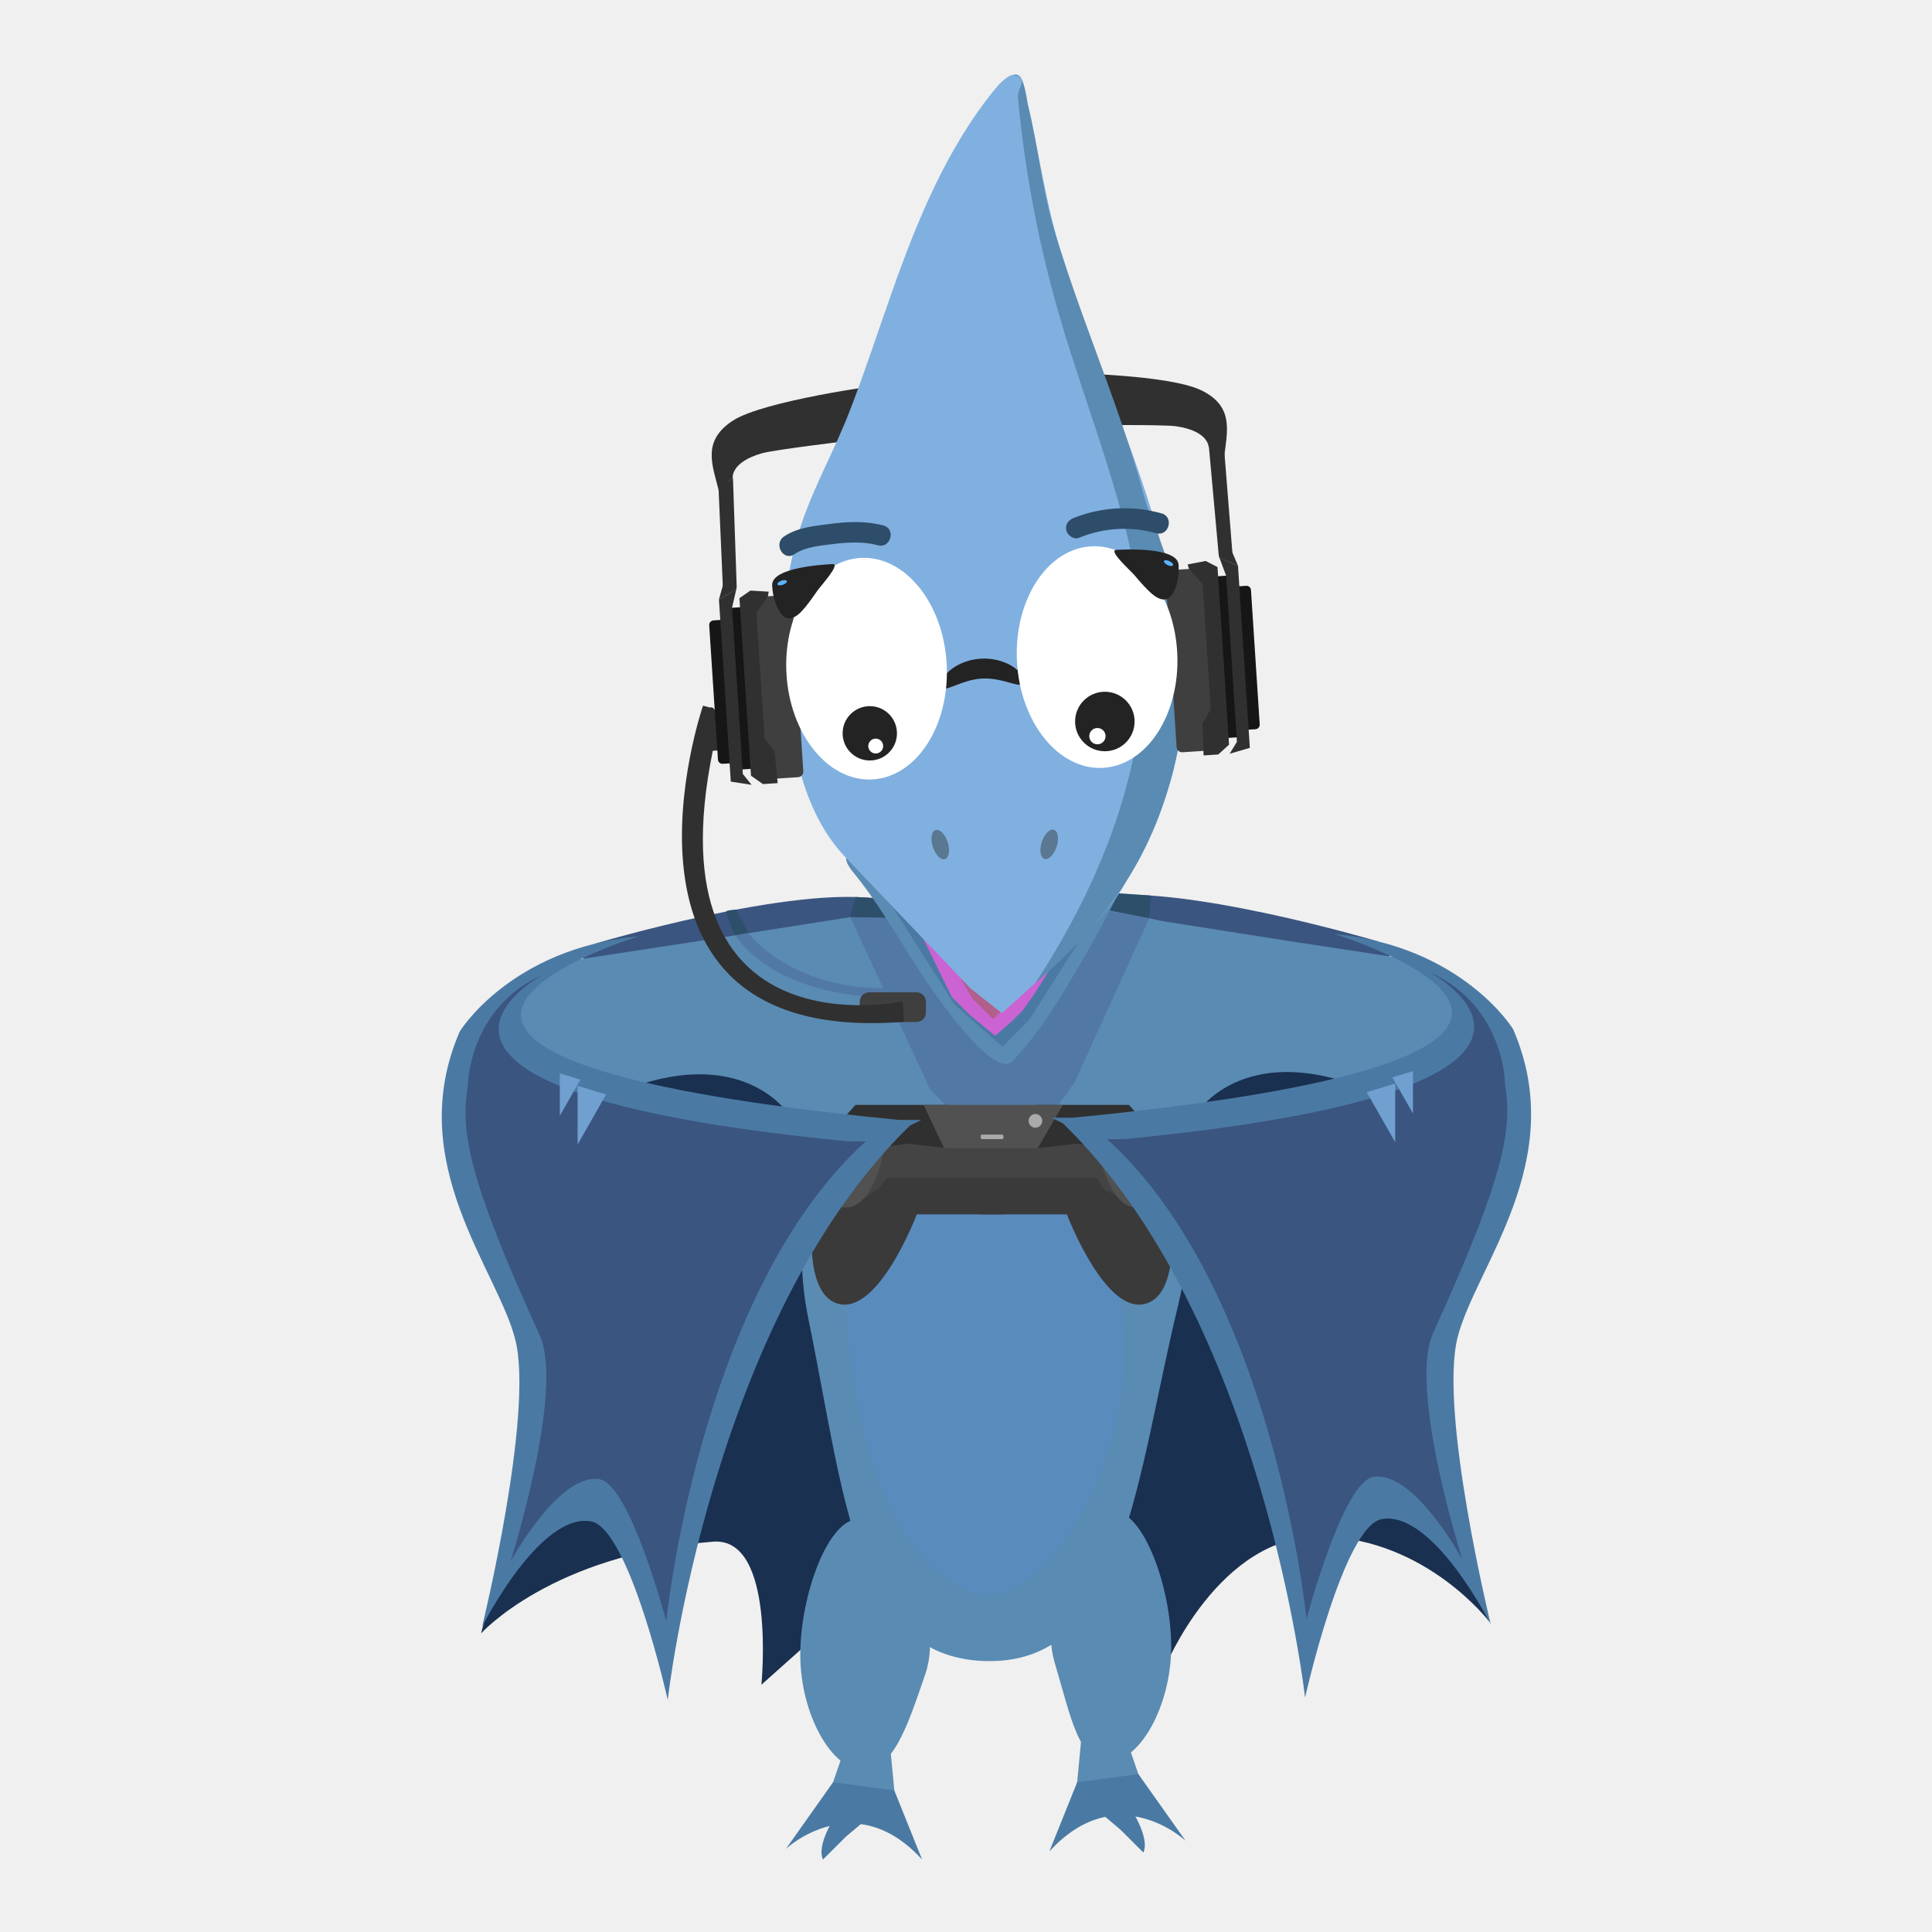
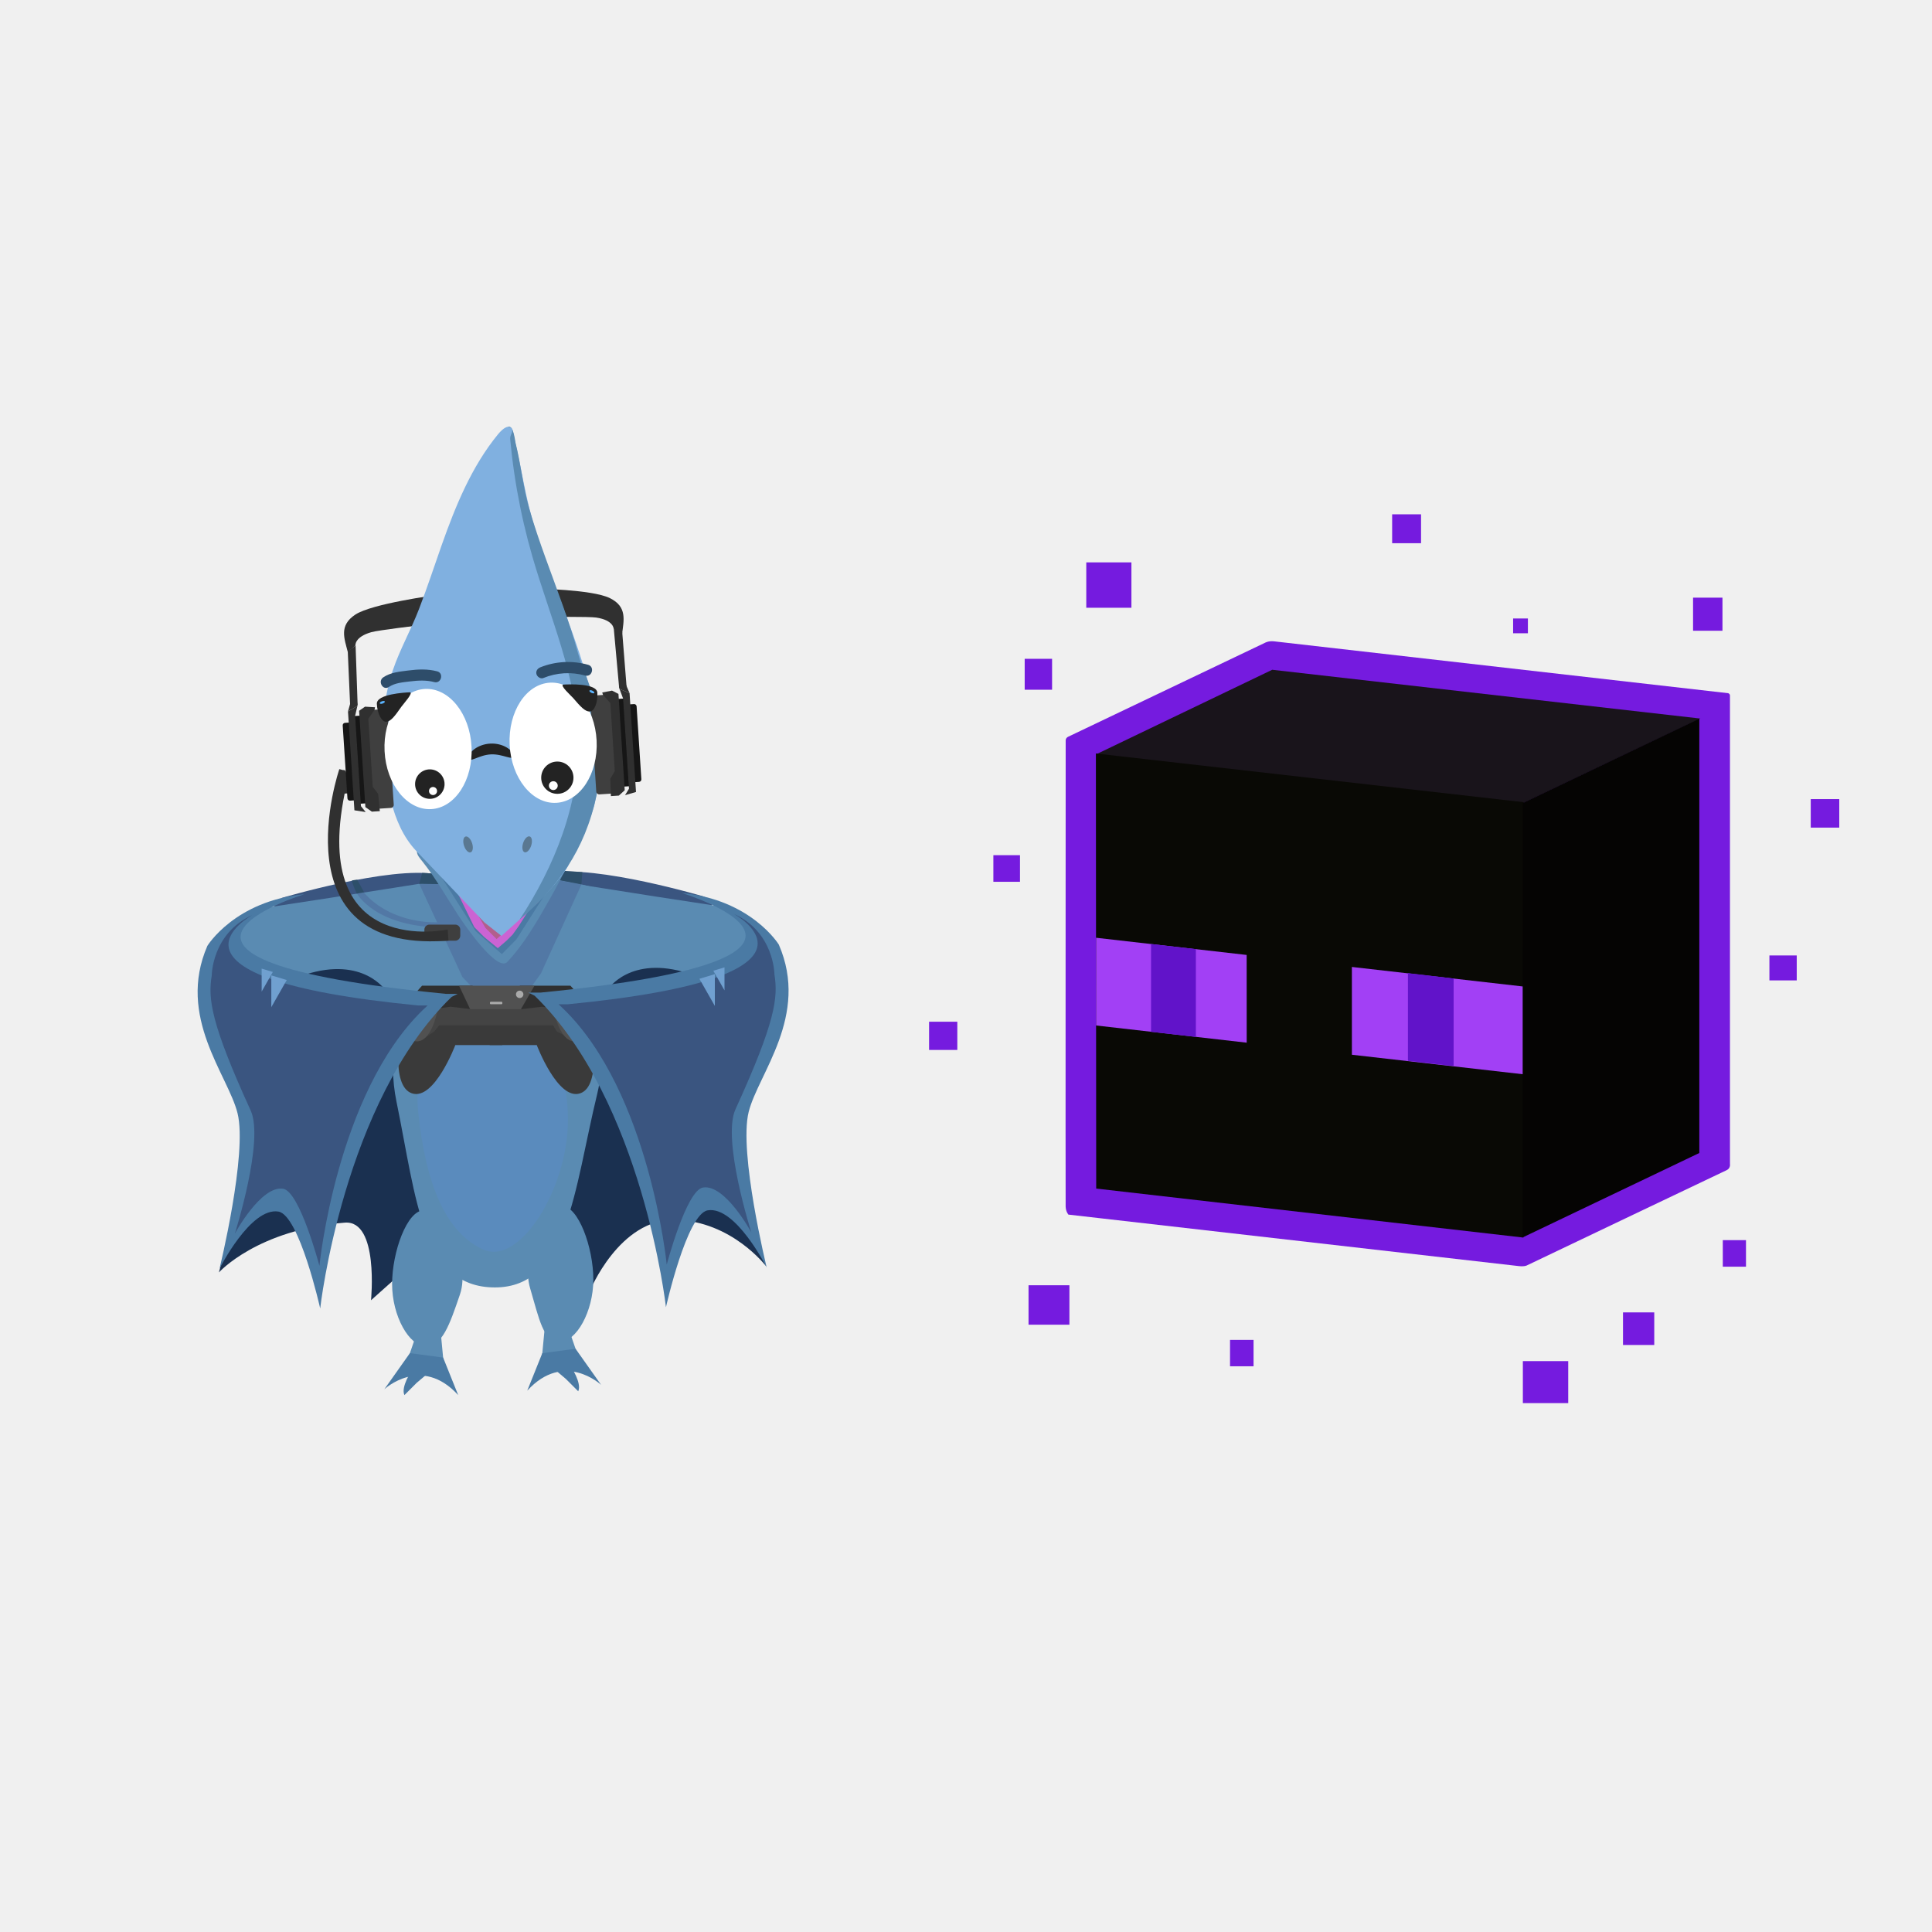
- <svg xmlns="http://www.w3.org/2000/svg" viewBox="0 0 1280 1280">
-   <defs>
-     <style>.cls-1{fill:#3A5580;}.cls-2{fill:#5a8bb2;}.cls-3{fill:#1A3050;}.cls-4{fill:#5a8bbd;}.cls-5{fill:#5278a5;}.cls-6{fill:#3a3a3a;}.cls-7{fill:#444;}.cls-8{fill:#515151;}.cls-9{fill:#303030;}.cls-10{fill:#aaa;}.cls-11{fill:#4a7aa4;}.cls-12{fill:#2D4F6A;}.cls-13{fill:#3f3f3f;}.cls-14{fill:#cb63d3;}.cls-15{fill:#b25f8c;}.cls-16{fill:#fff;}.cls-17{fill:#5a7891;}.cls-18{fill:#232323;}.cls-19{fill:#161616;}.cls-20{fill:#2E4D6A;}.cls-21{fill:none;}.cls-22{fill:#5ab4ff;}.cls-23{fill:#70A0D0;}.cls-24{fill:#80B0E0;}</style>
-   </defs>
-   <g id="Layer_1" data-name="Layer 1">
-     <path class="cls-1" d="M921.82,627.73s-2,9.07-2,10.58-52.4-4.53-52.4-4.53l2-16.63Z" />
-     <path class="cls-1" d="M912.81,623.68s-133.07-39.78-190.5-29.2-20.22,41.57-20.22,41.57Z" />
-     <path class="cls-1" d="M385.21,629.24s2,9.07,2,10.58,52.39-4.53,52.39-4.53l-2-16.63Z" />
-     <path class="cls-1" d="M394.22,625.2S527.29,585.41,584.72,596s20.22,41.57,20.22,41.57Z" />
-     <ellipse class="cls-2" cx="661.81" cy="721.44" rx="243.34" ry="123.94" />
-     <path class="cls-2" d="M589.26,603.55,454.74,624.71,368,638l-23.38,24v42.51l4.43,52.9,73.33,26.45,57.09,3.78C462.74,617.52,589.26,603.55,589.26,603.55Z" />
-     <path class="cls-3" d="M522.41,738.07s-27.2-42.32-98.24-19.65,39.3,42.32,39.3,42.32Z" />
-     <path class="cls-3" d="M318.71,1082.18s47-52.34,153.74-60.78c41.82-3.3,32,94.78,32,94.78l71.24-63.61L715,1063.91l56.45,41.57s36.09-89.36,104.91-87.51,110.37,56.44,110.37,56.44l-87.43-276H393.23Z" />
-     <path class="cls-2" d="M780.61,864.53c-28.25,116.39-35.37,236-124.87,236-89.31,0-95.6-107.1-120.18-226.8-22.46-109.4,48.38-182.41,120.18-182.41a131.4,131.4,0,0,1,65.58,18.13C766.57,735.84,798.71,790,780.61,864.53Z" />
-     <path class="cls-4" d="M744.93,895.92c0,84.15-58.69,177.73-102.78,158.55-46.3-20.16-70.81-80-80-167.2-8.77-83.21,44.22-144.88,90.28-144.88S744.93,811.76,744.93,895.92Z" />
-     <path class="cls-2" d="M717.77,602,852.29,623.2,939,636.44l23.38,24v42.51L958,755.82l-73.33,26.45-57.09,3.78C844.29,616,717.77,602,717.77,602Z" />
-     <polygon class="cls-5" points="563.56 608.08 616.06 721.44 669 777 712 717 761.56 608.08 689.56 595.99 619.46 601.18 563.56 608.08" />
-     <path class="cls-6" d="M773.17,783.34s13.81,71.11-13.4,80.18-52.9-58.95-52.9-58.95H649.44l-1.52-36.27,93.71-18.14Z" />
-     <path class="cls-6" d="M541.09,783.34s-13.8,71.11,13.4,80.18,52.9-58.95,52.9-58.95h57.44l1.51-36.27-93.71-18.14Z" />
-     <polygon class="cls-7" points="568.1 797.01 581.7 787.95 587.75 780.39 726.8 780.39 731.33 787.95 743.42 793.99 734.35 751.67 642.16 745.63 580.19 751.67 568.1 797.01" />
-     <path class="cls-8" d="M772.48,760.11s7.55,32.49-15.12,39.26-30.26-40.1-30.26-40.1l16.66-4.58Z" />
-     <path class="cls-8" d="M540.89,760.11S533.33,792.6,556,799.37s30.26-40.1,30.26-40.1l-16.66-4.58Z" />
-     <polygon class="cls-9" points="686.19 732.02 747.96 732.02 773.65 760.74 746.45 762.25 713.19 757.72 687.5 760.74 686.19 732.02" />
-     <polygon class="cls-9" points="628.55 732.02 566.78 732.02 541.09 760.74 568.3 762.25 601.55 757.72 627.24 760.74 628.55 732.02" />
-     <polygon class="cls-8" points="687.5 760.74 625.53 760.74 611.93 732.02 704.13 732.02 687.5 760.74" />
-     <circle class="cls-10" cx="685.99" cy="742.6" r="4.53" />
-     <rect class="cls-10" x="649.71" y="751.67" width="15.11" height="3.02" rx="1" />
-     <path class="cls-6" d="M559.56,793.1a79.75,79.75,0,0,0,9-27.76c.12-1-1.39-1-1.51,0a77.43,77.43,0,0,1-8.75,27c-.46.85.84,1.62,1.31.76Z" />
-     <path class="cls-6" d="M754.31,792.34a77.41,77.41,0,0,1-8.74-27c-.13-1-1.64-1-1.51,0a79.33,79.33,0,0,0,9,27.76c.46.86,1.76.1,1.3-.76Z" />
-     <path class="cls-11" d="M602.82,745.76c-132.25,128.47-160.43,380.45-160.43,380.45s-25.51-114.06-51-118.31c-34-5.67-71.95,69.74-71.95,69.74s34.32-140.44,22-189.87c-11.57-46.59-74.6-117.53-36.82-204.43,0,0,33.58-55,118.44-63,0,0-261.1,79.46,172.81,121.66h14.48Z" />
-     <path class="cls-1" d="M567.57,761.87c-105.22,102.21-126.14,312.31-126.14,312.31s-23.94-90.75-44.23-94.13c-27.05-4.51-59.07,54.76-59.07,54.76s36.2-113.48,19.36-150.34C308.38,777,305.36,747.88,309.93,719.6c0,0,.08-51.55,49.69-73.86,0,0-142.7,76.88,202.53,110.46h11.39Z" />
-     <path class="cls-3" d="M793.68,736.56s27.21-42.32,98.25-19.65-39.3,42.32-39.3,42.32Z" />
-     <path class="cls-11" d="M704.21,744.24C836.46,872.72,864.64,1124.7,864.64,1124.7s25.51-114.07,51-118.32c34-5.66,72,69.75,72,69.75s-34.32-140.44-22-189.87c11.57-46.59,74.6-117.53,36.82-204.44,0,0-33.58-55-118.44-63,0,0,261.1,79.46-172.81,121.66H696.65Z" />
-     <path class="cls-1" d="M739.46,760.36C844.68,862.57,865.6,1072.67,865.6,1072.67s23.93-90.75,44.22-94.14c27.06-4.51,59.08,54.77,59.08,54.77S932.69,919.82,949.53,883c49.12-107.52,52.14-136.59,47.57-164.87,0,0-.08-51.55-49.69-73.86,0,0,142.7,76.88-202.54,110.45H733.49Z" />
-     <path class="cls-5" d="M487,619s21.91,42,107,42c4,0-8.89-6.4-8.89-6.4s-54.91,3.14-89.39-36.34C492,614,487,619,487,619Z" />
-     <polygon class="cls-23" points="382.68 719.43 382.68 758.27 401.54 725.13 382.68 719.43" />
-     <polygon class="cls-23" points="370.89 711.17 370.89 739.25 384.53 715.28 370.89 711.17" />
-     <polygon class="cls-23" points="924.35 717.92 924.35 756.76 905.49 723.62 924.35 717.92" />
-     <polygon class="cls-23" points="936.13 709.65 936.13 737.74 922.5 713.77 936.13 709.65" />
-     <polygon class="cls-12" points="566.97 594.28 563.23 607.64 595.3 608.08 596.81 595.99 566.97 594.28" />
-     <polygon class="cls-12" points="762.51 593.34 761.41 608.33 734.01 603.03 735.87 591.46 762.51 593.34" />
-     <path class="cls-2" d="M613.09,1109c-12.68,37.21-21.62,63.4-41.79,63.4s-41.1-36.76-41.1-76.07,18.34-89.89,38.52-89.89S627.26,1067.41,613.09,1109Z" />
-     <polygon class="cls-2" points="592.69 1188.11 550.72 1184.29 561.64 1152.63 589.21 1151.51 592.69 1188.11" />
-     <path class="cls-11" d="M551.92,1180.8l40.58,5.38L610.91,1232c-45.11-49.36-90.21-7.08-90.21-7.08Z" />
-     <path class="cls-11" d="M554.24,1201.83s-13.69,20.19-9,30.17l15.11-15.08,17.82-15.09Z" />
-     <path class="cls-2" d="M698.85,1101.89c11.18,37.68,15.83,65.09,36,65.09s41.1-36.76,41.1-76.07S757.6,1001,737.43,1001,686.57,1060.49,698.85,1101.89Z" />
-     <polygon class="cls-2" points="713.46 1182.72 755.42 1178.9 744.5 1147.24 716.94 1146.12 713.46 1182.72" />
-     <path class="cls-11" d="M754.22,1175.41l-40.58,5.38-18.4,45.82c45.1-49.36,90.21-7.09,90.21-7.09Z" />
-     <path class="cls-11" d="M748.5,1197.17s13.7,20.19,9,30.17l-15.12-15.09-17.82-15.08Z" />
-     <rect class="cls-13" x="569.61" y="657.45" width="43.83" height="19.65" rx="6.17" />
-     <path class="cls-9" d="M800.74,296.09s0-10.5-21.38-13.65c-8.72-1.29-59.12-.7-59.12-.7l-15.68-34.6s69.52.8,91.42,11.49S813,286,811,303.1" />
-     <path class="cls-9" d="M485.42,316.6s-1.39-10.41,19.43-16.31c8.48-2.4,58.53-8.35,58.53-8.35L583.82,255s-78.21,10.41-98.54,23.84-13.3,29.32-9.12,46" />
-     <path class="cls-2" d="M560.77,567.57c-1.3,4,4.4,10.16,6.51,12.81,16.61,20.85,29.62,44.28,44.26,66.55,6.38,9.71,46.93,69.27,59.36,56.05,21.16-22.5,36.75-50.25,52-77,16-28.08,30.2-57.4,39.11-88.55a8.31,8.31,0,0,0,.46-3.23c-1-8.41-37.28-9.1-44.15-10.15l-20.82-3.2c-1.88-.29-6.68-2-8.53-1.31l-97.35,36.15-19.31,7.17c-2.64,1-9.83,1.41-11.26,4.11A3.76,3.76,0,0,0,560.77,567.57Z" />
-     <polygon class="cls-11" points="574.86 574.98 632.37 665.52 646.49 677.97 664.23 693.47 681.83 675.67 732.15 596.66 758.37 534.08 685.27 523.98 574.86 574.98" />
-     <polyline class="cls-14" points="721.26 601.57 598.84 595.53 630.58 660.52 642.67 672.61 659.29 686.21 669.87 677.14 677.43 669.59 684.99 659.01" />
-     <polygon class="cls-15" points="633.6 643.38 644.18 661.52 657.78 675.12 708.99 629.78 650.23 623.73 633.6 643.38" />
-     <path class="cls-24" d="M671.69,49.44c-4.64.63-9.72,6.23-12,9-32.3,39.35-51.93,87.41-68.9,135.4C581.58,219.94,573,246.3,563,272.17c-9.7,25.24-23.21,49-31.84,74.42-9.77,28.78-13.29,59.55-11.61,89.86,2.42,43.68,8.59,97.89,40.23,131.13,48.62,51.07,83.3,87.35,83.3,87.35l20.67,16.32,21.13-19S741.3,602.16,747.43,580s6.44-20.54,11.63-32.24,13.62-12.48,20-45.08c15.41-78.47-12.25-158.34-39.58-231.26-15.46-41.27-31.89-82.35-42.36-125.16-4.51-18.47-7.89-37.18-11.68-55.81-1.9-9.3-3.88-18.59-6.15-27.81-.8-3.23-1.12-11.16-4.6-12.78A5.4,5.4,0,0,0,671.69,49.44Z" />
-     <path class="cls-2" d="M675.74,50.6c3.58,4.67-1.86,8.25-1.34,13.89q.95,10.23,2.16,20.44,2.52,21.06,6.18,41.95a772.75,772.75,0,0,0,18.84,81.32c21.39,73.88,54.09,146.09,56,223,2,78.41-28.81,154.7-71.79,220.32,46-39.47,79.71-83.64,94.25-152.73,8.09-38.38,4.23-79.54-4.21-117.82-4.13-18.72-13.35-35.66-18.29-53.9-5.41-20-11.93-39.73-18.83-59.28-13.81-39.14-29.25-77.74-40.84-117.63-7.7-26.5-10.21-54.2-16.93-81-.45-1.76-2.47-22.71-9.26-19.26" />
-     <path class="cls-16" d="M594.1,472.41c.74,11.43-7.13,21.25-17.59,21.93s-19.53-8-20.28-19.47,7.66-13.14,18.12-13.82S593.35,461,594.1,472.41Z" />
-     <path class="cls-16" d="M760,462.52c.78,11.94-7.88,22.21-19.33,23s-21.37-8.33-22.14-20.26,8.4-14.1,19.86-14.84S759.21,450.59,760,462.52Z" />
-     <ellipse class="cls-17" cx="622.99" cy="559.47" rx="5.17" ry="10.14" transform="translate(-142.84 220.9) rotate(-18.07)" />
-     <ellipse class="cls-17" cx="695.17" cy="559.47" rx="10.14" ry="5.17" transform="translate(-52.38 1046.75) rotate(-71.93)" />
-     <circle class="cls-18" cx="580.95" cy="482.63" r="7.67" />
-     <circle class="cls-18" cx="735.18" cy="472.41" r="7.75" />
-     <rect class="cls-13" x="775.83" y="376.94" width="27.21" height="120.91" rx="3.69" transform="translate(-26.73 52.17) rotate(-3.72)" />
-     <rect class="cls-19" x="807.48" y="381.52" width="9.07" height="107.31" transform="translate(-26.53 53.63) rotate(-3.72)" />
-     <rect class="cls-19" x="816.62" y="388.28" width="15.11" height="95.22" rx="3" transform="translate(-26.56 54.42) rotate(-3.72)" />
-     <polygon class="cls-9" points="797.4 500.49 796.71 479.33 802.15 469.89 796.76 386.94 787.76 376.92 786.82 373.95 798.79 371.66 806.63 375.69 814.28 493.34 807.13 499.86 797.4 500.49" />
-     <polygon class="cls-9" points="807.93 369.55 812.31 381.38 819.48 491.48 814.67 499.37 828.05 495.47 820.2 374.81 807.93 369.55" />
-     <polygon class="cls-9" points="800.93 295.99 811.24 300.33 816.56 367.06 807.5 368.5 800.93 295.99" />
-     <polygon class="cls-9" points="807.74 369.56 807.68 345.33 820.2 374.81 807.74 369.56" />
-     <rect class="cls-9" x="466.97" y="474.71" width="10.58" height="22.67" rx="2.77" transform="translate(-30.55 31.68) rotate(-3.72)" />
-     <path class="cls-9" d="M465.75,467.54S389.3,690.62,594.51,677.27L599,677l-.88-13.58S430.89,700,472.24,497.41c6.63-32.48-1.87-28.66-1.87-28.66Z" />
-     <rect class="cls-13" x="501.33" y="394.8" width="27.21" height="120.91" rx="3.69" transform="translate(1058.33 876.12) rotate(176.28)" />
-     <rect class="cls-19" x="487.73" y="402.31" width="9.07" height="107.31" transform="translate(1013.08 879.03) rotate(176.28)" />
-     <rect class="cls-19" x="472.74" y="410.65" width="15.11" height="95.22" rx="3" transform="translate(989.32 884.38) rotate(176.28)" />
-     <polygon class="cls-9" points="515.21 518.85 513.16 497.78 506.54 489.12 501.14 406.17 508.76 395.07 509.31 392 497.14 391.28 489.89 396.3 497.55 513.94 505.48 519.48 515.21 518.85" />
-     <polygon class="cls-9" points="487.81 390.37 484.99 402.67 492.15 512.78 497.94 519.97 484.17 517.84 476.32 397.18 487.81 390.37" />
-     <polygon class="cls-9" points="485.6 316.5 476.08 324.14 478.92 389.02 488.1 389.27 485.6 316.5" />
-     <polygon class="cls-9" points="487.99 390.36 484.92 366.33 476.32 397.18 487.99 390.36" />
-     <path class="cls-20" d="M526.29,367.2c7.4-5,17-5.67,25.6-6.74,10-1.22,20-1.81,29.79.8,8.46,2.26,12.08-10.86,3.61-13.12-11.6-3.09-23.42-2.58-35.22-1.05-10.48,1.36-21.66,2.26-30.65,8.36-7.2,4.89-.4,16.68,6.87,11.75Z" />
-     <path class="cls-20" d="M714.85,356.31A78.59,78.59,0,0,1,766,353.26c8.44,2.36,12-10.76,3.61-13.12a90.81,90.81,0,0,0-58.36,3.06c-3.43,1.38-5.76,4.52-4.75,8.36.86,3.24,5,6.13,8.37,4.75Z" />
-     <g id="Glasses">
-       <path class="cls-18" d="M678.15,451.06c-.36-7-13-15.45-28-14.69s-26.76,10.41-26.41,17.43,12-3.51,27.08-4.26S678.5,458.09,678.15,451.06Z" />
-       <ellipse class="cls-16" cx="574.11" cy="443.03" rx="53.17" ry="73.48" transform="translate(-21.53 29.39) rotate(-2.88)" />
-       <ellipse class="cls-16" cx="726.85" cy="435.35" rx="53.17" ry="73.48" transform="translate(-20.95 37.06) rotate(-2.88)" />
-       <path class="cls-21" d="M623.18,443.41l54.44-2.74" />
-       <path class="cls-18" d="M541.67,391.16C533.46,403,528.51,409.42,523,409.7s-10.83-9.8-11.43-21.85,34.53-13.84,40.09-14.12S543.56,388.42,541.67,391.16Z" />
-       <path class="cls-18" d="M751.2,380.62c9.35,11,14.92,16.85,20.48,16.57s9.79-10.83,9.19-22.88-35.75-10.31-41.31-10S749,378.09,751.2,380.62Z" />
+ <svg xmlns="http://www.w3.org/2000/svg" width="1080" height="1080" viewBox="0 0 1080 1080" version="1.1" id="svg1">
+   <defs id="defs1" />
+   <g id="layer1">
+     <path style="display:inline;fill:#751bdf;fill-opacity:1;stroke-width:0.751" d="m 712.168,358.508 253.864,28.989 c 0,0 1.029,0.266 1.029,1.328 v 261.875 c 0,0 0.455,2.395 -1.94,3.475 -2.395,1.08 -111.577,53.195 -111.577,53.195 0,0 -1.174,0.751 -4.602,0.376 -3.428,-0.376 -251.691,-28.775 -251.691,-28.775 0,0 -1.454,-1.535 -1.548,-4.541 -0.094,-3.006 0.022,-260.484 0.022,-260.484 0,0 -0.117,-1.409 1.456,-2.137 1.573,-0.728 109.983,-52.503 109.983,-52.503 0,0 1.884,-1.128 5.004,-0.799 z" id="path60" />
+     <path style="display:inline;fill:#19141b;fill-opacity:1;stroke-width:0.752" d="m 612.764,421.658 98.407,-47.252 239.346,27.272 -98.999,47.224 z" id="path42" />
+     <path style="display:inline;fill:#090905;fill-opacity:1;stroke-width:0.753" d="m 612.782,664.421 238.79,27.387 0.172,-243.381 -239.134,-27.215 z" id="path41" />
+     <path style="display:inline;fill:#050403;fill-opacity:1;stroke-width:0.751" d="m 851.181,691.728 98.751,-47.2 v -242.785 l -98.709,47.151 z" id="path43" />
+     <path style="display:inline;fill:#a240f5;fill-opacity:1;stroke-width:0.752" d="m 612.713,524.211 84.179,9.611 0.022,49.043 -84.2,-9.611 z" id="path50" />
+     <path style="display:inline;fill:#a240f5;fill-opacity:1;stroke-width:0.751" d="m 755.712,540.532 v 49.076 l 95.468,10.887 v -49.064 z" id="path51" />
+     <path style="display:inline;fill:#6113c9;fill-opacity:1;stroke-width:0.751" d="m 643.444,527.724 v 49.054 l 25.05,2.857 v -49.049 z" id="path52" />
+     <path style="display:inline;fill:#6113c9;fill-opacity:1;stroke-width:0.377" d="m 806.017,595.189 c -2.066,-0.265 -7.18,-0.87 -11.365,-1.344 l -7.608,-0.862 v -24.512 -24.512 l 1.597,0.223 c 0.878,0.122 6.077,0.726 11.552,1.341 5.476,0.615 10.505,1.213 11.177,1.329 l 1.221,0.211 v 24.347 24.347 l -1.409,-0.042 c -0.775,-0.023 -3.099,-0.259 -5.166,-0.524 z" id="path57" />
+     <rect style="fill:#751bdf;fill-opacity:1;stroke-width:0.751" id="rect60" width="25.237" height="25.37" x="607.236" y="314.372" />
+     <rect style="fill:#751bdf;fill-opacity:1;stroke-width:0.751" id="rect61" width="15.309" height="17.282" x="572.808" y="368.277" />
+     <rect style="fill:#751bdf;fill-opacity:1;stroke-width:0.751" id="rect62" width="16.436" height="18.503" x="946.431" y="334.089" />
+     <rect style="fill:#751bdf;fill-opacity:1;stroke-width:0.751" id="rect63" width="15.275" height="13.947" x="989.111" y="534.104" />
+     <rect style="fill:#751bdf;fill-opacity:1;stroke-width:0.751" id="rect64" width="12.961" height="14.84" x="963.055" y="693.247" />
+     <rect style="fill:#751bdf;fill-opacity:1;stroke-width:0.751" id="rect65" width="17.47" height="18.221" x="907.265" y="733.634" />
+     <rect style="fill:#751bdf;fill-opacity:1;stroke-width:0.751" id="rect66" width="25.359" height="23.481" x="851.288" y="760.871" />
+     <rect style="fill:#751bdf;fill-opacity:1;stroke-width:0.751" id="rect67" width="13.15" height="14.744" x="687.596" y="749.017" />
+     <rect style="fill:#751bdf;fill-opacity:1;stroke-width:0.751" id="rect68" width="22.846" height="22.049" x="574.959" y="718.467" />
+     <rect style="fill:#751bdf;fill-opacity:1;stroke-width:0.751" id="rect69" width="14.877" height="14.877" x="555.301" y="478.052" />
+     <rect style="fill:#751bdf;fill-opacity:1;stroke-width:0.751" id="rect70" width="15.779" height="15.779" x="519.367" y="571.149" />
+     <rect style="fill:#751bdf;fill-opacity:1;stroke-width:0.751" id="rect71" width="15.939" height="15.939" x="1012.222" y="446.705" />
+     <rect style="fill:#751bdf;fill-opacity:1;stroke-width:0.751" id="rect72" width="16.155" height="16.155" x="778.216" y="287.503" />
+     <rect style="fill:#751bdf;fill-opacity:1;stroke-width:0.751" id="rect73" width="8.265" height="8.265" x="845.84" y="345.735" />
+     <g id="Layer_1-7" data-name="Layer 1" transform="matrix(0.4577332,0,0,0.4577326,-23.50098,215.9324)">
+       <path class="cls-1" d="m 921.82,627.73 c 0,0 -2,9.07 -2,10.58 0,1.51 -52.4,-4.53 -52.4,-4.53 l 2,-16.63 z" id="path1-0" style="fill:#3a5580" />
+       <path class="cls-1" d="m 912.81,623.68 c 0,0 -133.07,-39.78 -190.5,-29.2 -57.43,10.58 -20.22,41.57 -20.22,41.57 z" id="path2-9" style="fill:#3a5580" />
+       <path class="cls-1" d="m 385.21,629.24 c 0,0 2,9.07 2,10.58 0,1.51 52.39,-4.53 52.39,-4.53 l -2,-16.63 z" id="path3-3" style="fill:#3a5580" />
+       <path class="cls-1" d="m 394.22,625.2 c 0,0 133.07,-39.79 190.5,-29.2 57.43,10.59 20.22,41.57 20.22,41.57 z" id="path4-6" style="fill:#3a5580" />
+       <ellipse class="cls-2" cx="661.81" cy="721.44" rx="243.34" ry="123.94" id="ellipse4-0" style="fill:#5a8bb2" />
+       <path class="cls-2" d="M 589.26,603.55 454.74,624.71 368,638 344.62,662 v 42.51 l 4.43,52.9 73.33,26.45 57.09,3.78 C 462.74,617.52 589.26,603.55 589.26,603.55 Z" id="path5-6" style="fill:#5a8bb2" />
+       <path class="cls-3" d="m 522.41,738.07 c 0,0 -27.2,-42.32 -98.24,-19.65 -71.04,22.67 39.3,42.32 39.3,42.32 z" id="path6-2" style="fill:#1a3050" />
+       <path class="cls-3" d="m 318.71,1082.18 c 0,0 47,-52.34 153.74,-60.78 41.82,-3.3 32,94.78 32,94.78 l 71.24,-63.61 139.31,11.34 56.45,41.57 c 0,0 36.09,-89.36 104.91,-87.51 68.82,1.85 110.37,56.44 110.37,56.44 l -87.43,-276 H 393.23 Z" id="path7-6" style="fill:#1a3050" />
+       <path class="cls-2" d="m 780.61,864.53 c -28.25,116.39 -35.37,236 -124.87,236 -89.31,0 -95.6,-107.1 -120.18,-226.8 -22.46,-109.4 48.38,-182.41 120.18,-182.41 a 131.4,131.4 0 0 1 65.58,18.13 c 45.25,26.39 77.39,80.55 59.29,155.08 z" id="path8-1" style="fill:#5a8bb2" />
+       <path class="cls-4" d="m 744.93,895.92 c 0,84.15 -58.69,177.73 -102.78,158.55 -46.3,-20.16 -70.81,-80 -80,-167.2 -8.77,-83.21 44.22,-144.88 90.28,-144.88 46.06,0 92.5,69.37 92.5,153.53 z" id="path9-8" style="fill:#5a8bbd" />
+       <path class="cls-2" d="m 717.77,602 134.52,21.2 86.71,13.24 23.38,24 v 42.51 l -4.38,52.87 -73.33,26.45 -57.09,3.78 C 844.29,616 717.77,602 717.77,602 Z" id="path10-7" style="fill:#5a8bb2" />
+       <polygon class="cls-5" points="712,717 761.56,608.08 689.56,595.99 619.46,601.18 563.56,608.08 616.06,721.44 669,777 " id="polygon10-9" style="fill:#5278a5" />
+       <path class="cls-6" d="m 773.17,783.34 c 0,0 13.81,71.11 -13.4,80.18 -27.21,9.07 -52.9,-58.95 -52.9,-58.95 h -57.43 l -1.52,-36.27 93.71,-18.14 z" id="path11-2" style="fill:#3a3a3a" />
+       <path class="cls-6" d="m 541.09,783.34 c 0,0 -13.8,71.11 13.4,80.18 27.2,9.07 52.9,-58.95 52.9,-58.95 h 57.44 l 1.51,-36.27 -93.71,-18.14 z" id="path12-0" style="fill:#3a3a3a" />
+       <polygon class="cls-7" points="580.19,751.67 568.1,797.01 581.7,787.95 587.75,780.39 726.8,780.39 731.33,787.95 743.42,793.99 734.35,751.67 642.16,745.63 " id="polygon12-2" style="fill:#444444" />
+       <path class="cls-8" d="m 772.48,760.11 c 0,0 7.55,32.49 -15.12,39.26 -22.67,6.77 -30.26,-40.1 -30.26,-40.1 l 16.66,-4.58 z" id="path13-3" style="fill:#515151" />
+       <path class="cls-8" d="m 540.89,760.11 c 0,0 -7.56,32.49 15.11,39.26 22.67,6.77 30.26,-40.1 30.26,-40.1 l -16.66,-4.58 z" id="path14-7" style="fill:#515151" />
+       <polygon class="cls-9" points="687.5,760.74 686.19,732.02 747.96,732.02 773.65,760.74 746.45,762.25 713.19,757.72 " id="polygon14-5" style="fill:#303030" />
+       <polygon class="cls-9" points="627.24,760.74 628.55,732.02 566.78,732.02 541.09,760.74 568.3,762.25 601.55,757.72 " id="polygon15-9" style="fill:#303030" />
+       <polygon class="cls-8" points="625.53,760.74 611.93,732.02 704.13,732.02 687.5,760.74 " id="polygon16-2" style="fill:#515151" />
+       <circle class="cls-10" cx="685.99" cy="742.6" r="4.53" id="circle16-2" style="fill:#aaaaaa" />
+       <rect class="cls-10" x="649.71" y="751.67" width="15.11" height="3.02" rx="1" id="rect16-8" style="fill:#aaaaaa" />
+       <path class="cls-6" d="m 559.56,793.1 a 79.75,79.75 0 0 0 9,-27.76 c 0.12,-1 -1.39,-1 -1.51,0 a 77.43,77.43 0 0 1 -8.75,27 c -0.46,0.85 0.84,1.62 1.31,0.76 z" id="path16-9" style="fill:#3a3a3a" />
+       <path class="cls-6" d="m 754.31,792.34 a 77.41,77.41 0 0 1 -8.74,-27 c -0.13,-1 -1.64,-1 -1.51,0 a 79.33,79.33 0 0 0 9,27.76 c 0.46,0.86 1.76,0.1 1.3,-0.76 z" id="path17-7" style="fill:#3a3a3a" />
+       <path class="cls-11" d="m 602.82,745.76 c -132.25,128.47 -160.43,380.45 -160.43,380.45 0,0 -25.51,-114.06 -51,-118.31 -34,-5.67 -71.95,69.74 -71.95,69.74 0,0 34.32,-140.44 22,-189.87 -11.57,-46.59 -74.6,-117.53 -36.82,-204.43 0,0 33.58,-55 118.44,-63 0,0 -261.1,79.46 172.81,121.66 h 14.48 z" id="path18-3" style="fill:#4a7aa4" />
+       <path class="cls-1" d="m 567.57,761.87 c -105.22,102.21 -126.14,312.31 -126.14,312.31 0,0 -23.94,-90.75 -44.23,-94.13 -27.05,-4.51 -59.07,54.76 -59.07,54.76 0,0 36.2,-113.48 19.36,-150.34 C 308.38,777 305.36,747.88 309.93,719.6 c 0,0 0.08,-51.55 49.69,-73.86 0,0 -142.7,76.88 202.53,110.46 h 11.39 z" id="path19-6" style="fill:#3a5580" />
+       <path class="cls-3" d="m 793.68,736.56 c 0,0 27.21,-42.32 98.25,-19.65 71.04,22.67 -39.3,42.32 -39.3,42.32 z" id="path20-1" style="fill:#1a3050" />
+       <path class="cls-11" d="m 704.21,744.24 c 132.25,128.48 160.43,380.46 160.43,380.46 0,0 25.51,-114.07 51,-118.32 34,-5.66 72,69.75 72,69.75 0,0 -34.32,-140.44 -22,-189.87 11.57,-46.59 74.6,-117.53 36.82,-204.44 0,0 -33.58,-55 -118.44,-63 0,0 261.1,79.46 -172.81,121.66 h -14.56 z" id="path21-2" style="fill:#4a7aa4" />
+       <path class="cls-1" d="m 739.46,760.36 c 105.22,102.21 126.14,312.31 126.14,312.31 0,0 23.93,-90.75 44.22,-94.14 27.06,-4.51 59.08,54.77 59.08,54.77 0,0 -36.21,-113.48 -19.37,-150.3 49.12,-107.52 52.14,-136.59 47.57,-164.87 0,0 -0.08,-51.55 -49.69,-73.86 0,0 142.7,76.88 -202.54,110.45 h -11.38 z" id="path22-9" style="fill:#3a5580" />
+       <path class="cls-5" d="m 487,619 c 0,0 21.91,42 107,42 4,0 -8.89,-6.4 -8.89,-6.4 0,0 -54.91,3.14 -89.39,-36.34 C 492,614 487,619 487,619 Z" id="path23-3" style="fill:#5278a5" />
+       <polygon class="cls-23" points="401.54,725.13 382.68,719.43 382.68,758.27 " id="polygon23-1" style="fill:#70a0d0" />
+       <polygon class="cls-23" points="384.53,715.28 370.89,711.17 370.89,739.25 " id="polygon24-9" style="fill:#70a0d0" />
+       <polygon class="cls-23" points="905.49,723.62 924.35,717.92 924.35,756.76 " id="polygon25-4" style="fill:#70a0d0" />
+       <polygon class="cls-23" points="922.5,713.77 936.13,709.65 936.13,737.74 " id="polygon26-7" style="fill:#70a0d0" />
+       <polygon class="cls-12" points="563.23,607.64 595.3,608.08 596.81,595.99 566.97,594.28 " id="polygon27-8" style="fill:#2d4f6a" />
+       <polygon class="cls-12" points="761.41,608.33 734.01,603.03 735.87,591.46 762.51,593.34 " id="polygon28-4" style="fill:#2d4f6a" />
+       <path class="cls-2" d="m 613.09,1109 c -12.68,37.21 -21.62,63.4 -41.79,63.4 -20.17,0 -41.1,-36.76 -41.1,-76.07 0,-39.31 18.34,-89.89 38.52,-89.89 20.18,0 58.54,60.97 44.37,102.56 z" id="path28-5" style="fill:#5a8bb2" />
+       <polygon class="cls-2" points="550.72,1184.29 561.64,1152.63 589.21,1151.51 592.69,1188.11 " id="polygon29-0" style="fill:#5a8bb2" />
+       <path class="cls-11" d="m 551.92,1180.8 40.58,5.38 18.41,45.82 c -45.11,-49.36 -90.21,-7.08 -90.21,-7.08 z" id="path29-3" style="fill:#4a7aa4" />
+       <path class="cls-11" d="m 554.24,1201.83 c 0,0 -13.69,20.19 -9,30.17 l 15.11,-15.08 17.82,-15.09 z" id="path30-6" style="fill:#4a7aa4" />
+       <path class="cls-2" d="m 698.85,1101.89 c 11.18,37.68 15.83,65.09 36,65.09 20.17,0 41.1,-36.76 41.1,-76.07 0,-39.31 -18.35,-89.91 -38.52,-89.91 -20.17,0 -50.86,59.49 -38.58,100.89 z" id="path31-1" style="fill:#5a8bb2" />
+       <polygon class="cls-2" points="755.42,1178.9 744.5,1147.24 716.94,1146.12 713.46,1182.72 " id="polygon31-0" style="fill:#5a8bb2" />
+       <path class="cls-11" d="m 754.22,1175.41 -40.58,5.38 -18.4,45.82 c 45.1,-49.36 90.21,-7.09 90.21,-7.09 z" id="path32-6" style="fill:#4a7aa4" />
+       <path class="cls-11" d="m 748.5,1197.17 c 0,0 13.7,20.19 9,30.17 l -15.12,-15.09 -17.82,-15.08 z" id="path33-3" style="fill:#4a7aa4" />
+       <rect class="cls-13" x="569.61" y="657.45" width="43.83" height="19.65" rx="6.17" id="rect33-2" style="fill:#3f3f3f" />
+       <path class="cls-9" d="m 800.74,296.09 c 0,0 0,-10.5 -21.38,-13.65 -8.72,-1.29 -59.12,-0.7 -59.12,-0.7 l -15.68,-34.6 c 0,0 69.52,0.8 91.42,11.49 C 817.88,269.32 813,286 811,303.1" id="path34-0" style="fill:#303030" />
+       <path class="cls-9" d="m 485.42,316.6 c 0,0 -1.39,-10.41 19.43,-16.31 8.48,-2.4 58.53,-8.35 58.53,-8.35 L 583.82,255 c 0,0 -78.21,10.41 -98.54,23.84 -20.33,13.43 -13.3,29.32 -9.12,46" id="path35-6" style="fill:#303030" />
+       <path class="cls-2" d="m 560.77,567.57 c -1.3,4 4.4,10.16 6.51,12.81 16.61,20.85 29.62,44.28 44.26,66.55 6.38,9.71 46.93,69.27 59.36,56.05 21.16,-22.5 36.75,-50.25 52,-77 16,-28.08 30.2,-57.4 39.11,-88.55 a 8.31,8.31 0 0 0 0.46,-3.23 c -1,-8.41 -37.28,-9.1 -44.15,-10.15 l -20.82,-3.2 c -1.88,-0.29 -6.68,-2 -8.53,-1.31 l -97.35,36.15 -19.31,7.17 c -2.64,1 -9.83,1.41 -11.26,4.11 a 3.76,3.76 0 0 0 -0.28,0.6 z" id="path36-1" style="fill:#5a8bb2" />
+       <polygon class="cls-11" points="632.37,665.52 646.49,677.97 664.23,693.47 681.83,675.67 732.15,596.66 758.37,534.08 685.27,523.98 574.86,574.98 " id="polygon36-5" style="fill:#4a7aa4" />
+       <polyline class="cls-14" points="721.26 601.57 598.84 595.53 630.58 660.52 642.67 672.61 659.29 686.21 669.87 677.14 677.43 669.59 684.99 659.01" id="polyline36-5" style="fill:#cb63d3" />
+       <polygon class="cls-15" points="657.78,675.12 708.99,629.78 650.23,623.73 633.6,643.38 644.18,661.52 " id="polygon37-4" style="fill:#b25f8c" />
+       <path class="cls-24" d="m 671.69,49.44 c -4.64,0.63 -9.72,6.23 -12,9 -32.3,39.35 -51.93,87.41 -68.9,135.4 -9.21,26.1 -17.79,52.46 -27.79,78.33 -9.7,25.24 -23.21,49 -31.84,74.42 -9.77,28.78 -13.29,59.55 -11.61,89.86 2.42,43.68 8.59,97.89 40.23,131.13 48.62,51.07 83.3,87.35 83.3,87.35 l 20.67,16.32 21.13,-19 c 0,0 56.42,-50.09 62.55,-72.25 6.13,-22.16 6.44,-20.54 11.63,-32.24 5.19,-11.7 13.62,-12.48 20,-45.08 15.41,-78.47 -12.25,-158.34 -39.58,-231.26 -15.46,-41.27 -31.89,-82.35 -42.36,-125.16 -4.51,-18.47 -7.89,-37.18 -11.68,-55.81 -1.9,-9.3 -3.88,-18.59 -6.15,-27.81 -0.8,-3.23 -1.12,-11.16 -4.6,-12.78 a 5.4,5.4 0 0 0 -3,-0.42 z" id="path37-7" style="fill:#80b0e0" />
+       <path class="cls-2" d="m 675.74,50.6 c 3.58,4.67 -1.86,8.25 -1.34,13.89 q 0.95,10.23 2.16,20.44 2.52,21.06 6.18,41.95 a 772.75,772.75 0 0 0 18.84,81.32 c 21.39,73.88 54.09,146.09 56,223 2,78.41 -28.81,154.7 -71.79,220.32 46,-39.47 79.71,-83.64 94.25,-152.73 8.09,-38.38 4.23,-79.54 -4.21,-117.82 -4.13,-18.72 -13.35,-35.66 -18.29,-53.9 -5.41,-20 -11.93,-39.73 -18.83,-59.28 -13.81,-39.14 -29.25,-77.74 -40.84,-117.63 -7.7,-26.5 -10.21,-54.2 -16.93,-81 -0.45,-1.76 -2.47,-22.71 -9.26,-19.26" id="path38-6" style="fill:#5a8bb2" />
+       <path class="cls-16" d="m 594.1,472.41 c 0.74,11.43 -7.13,21.25 -17.59,21.93 -10.46,0.68 -19.53,-8 -20.28,-19.47 -0.75,-11.47 7.66,-13.14 18.12,-13.82 10.46,-0.68 19,-0.05 19.75,11.36 z" id="path39-5" style="fill:#ffffff" />
+       <path class="cls-16" d="m 760,462.52 c 0.78,11.94 -7.88,22.21 -19.33,23 -11.45,0.79 -21.37,-8.33 -22.14,-20.26 -0.77,-11.93 8.4,-14.1 19.86,-14.84 11.46,-0.74 20.82,0.17 21.61,12.1 z" id="path40-6" style="fill:#ffffff" />
+       <ellipse class="cls-17" cx="622.99" cy="559.47" rx="5.17" ry="10.14" transform="rotate(-18.07,623.1874,559.6022)" id="ellipse40-9" style="fill:#5a7891" />
+       <ellipse class="cls-17" cx="695.17" cy="559.47" rx="10.14" ry="5.17" transform="rotate(-71.93,695.1001,559.4688)" id="ellipse41-3" style="fill:#5a7891" />
+       <circle class="cls-18" cx="580.95" cy="482.63" r="7.67" id="circle41-7" style="fill:#232323" />
+       <circle class="cls-18" cx="735.18" cy="472.41" r="7.75" id="circle42-4" style="fill:#232323" />
+       <rect class="cls-13" x="775.83" y="376.94" width="27.21" height="120.91" rx="3.69" transform="rotate(-3.72,789.8798,437.6383)" id="rect42-5" style="fill:#3f3f3f" />
+       <rect class="cls-19" x="807.48" y="381.52" width="9.07" height="107.31" transform="rotate(-3.72,812.459,435.2889)" id="rect43-2" style="fill:#161616" />
+       <rect class="cls-19" x="816.62" y="388.28" width="15.11" height="95.22" rx="3" transform="rotate(-3.72,824.6073,436.1458)" id="rect44-5" style="fill:#161616" />
+       <polygon class="cls-9" points="806.63,375.69 814.28,493.34 807.13,499.86 797.4,500.49 796.71,479.33 802.15,469.89 796.76,386.94 787.76,376.92 786.82,373.95 798.79,371.66 " id="polygon44-4" style="fill:#303030" />
+       <polygon class="cls-9" points="820.2,374.81 807.93,369.55 812.31,381.38 819.48,491.48 814.67,499.37 828.05,495.47 " id="polygon45-7" style="fill:#303030" />
+       <polygon class="cls-9" points="811.24,300.33 816.56,367.06 807.5,368.5 800.93,295.99 " id="polygon46-4" style="fill:#303030" />
+       <polygon class="cls-9" points="820.2,374.81 807.74,369.56 807.68,345.33 " id="polygon47-4" style="fill:#303030" />
+       <rect class="cls-9" x="466.97" y="474.71" width="10.58" height="22.67" rx="2.77" transform="rotate(-3.72,472.4918,486.2086)" id="rect47-3" style="fill:#303030" />
+       <path class="cls-9" d="m 465.75,467.54 c 0,0 -76.45,223.08 128.76,209.73 L 599,677 598.12,663.42 c 0,0 -167.23,36.58 -125.88,-166.01 6.63,-32.48 -1.87,-28.66 -1.87,-28.66 z" id="path47-0" style="fill:#303030" />
+       <rect class="cls-13" x="501.33" y="394.8" width="27.21" height="120.91" rx="3.69" transform="rotate(176.28,514.9392,455.2444)" id="rect48-7" style="fill:#3f3f3f" />
+       <rect class="cls-19" x="487.73" y="402.31" width="9.07" height="107.31" transform="rotate(176.28,492.267,455.9647)" id="rect49-8" style="fill:#161616" />
+       <rect class="cls-19" x="472.74" y="410.65" width="15.11" height="95.22" rx="3" transform="rotate(176.28,480.3001,458.2538)" id="rect50-6" style="fill:#161616" />
+       <polygon class="cls-9" points="489.89,396.3 497.55,513.94 505.48,519.48 515.21,518.85 513.16,497.78 506.54,489.12 501.14,406.17 508.76,395.07 509.31,392 497.14,391.28 " id="polygon50-8" style="fill:#303030" />
+       <polygon class="cls-9" points="476.32,397.18 487.81,390.37 484.99,402.67 492.15,512.78 497.94,519.97 484.17,517.84 " id="polygon51-8" style="fill:#303030" />
+       <polygon class="cls-9" points="476.08,324.14 478.92,389.02 488.1,389.27 485.6,316.5 " id="polygon52-4" style="fill:#303030" />
+       <polygon class="cls-9" points="476.32,397.18 487.99,390.36 484.92,366.33 " id="polygon53-3" style="fill:#303030" />
+       <path class="cls-20" d="m 526.29,367.2 c 7.4,-5 17,-5.67 25.6,-6.74 10,-1.22 20,-1.81 29.79,0.8 8.46,2.26 12.08,-10.86 3.61,-13.12 -11.6,-3.09 -23.42,-2.58 -35.22,-1.05 -10.48,1.36 -21.66,2.26 -30.65,8.36 -7.2,4.89 -0.4,16.68 6.87,11.75 z" id="path53-1" style="fill:#2e4d6a" />
+       <path class="cls-20" d="M 714.85,356.31 A 78.59,78.59 0 0 1 766,353.26 c 8.44,2.36 12,-10.76 3.61,-13.12 a 90.81,90.81 0 0 0 -58.36,3.06 c -3.43,1.38 -5.76,4.52 -4.75,8.36 0.86,3.24 5,6.13 8.37,4.75 z" id="path54-4" style="fill:#2e4d6a" />
+       <g id="Glasses-9">
+         <path class="cls-18" d="m 678.15,451.06 c -0.36,-7 -13,-15.45 -28,-14.69 -15,0.76 -26.76,10.41 -26.41,17.43 0.35,7.02 12,-3.51 27.08,-4.26 15.08,-0.75 27.68,8.55 27.33,1.52 z" id="path55-2" style="fill:#232323" />
+         <ellipse class="cls-16" cx="574.11" cy="443.03" rx="53.17" ry="73.48" transform="rotate(-2.88,573.8074,442.9305)" id="ellipse55-0" style="fill:#ffffff" />
+         <ellipse class="cls-16" cx="726.85" cy="435.35" rx="53.17" ry="73.48" transform="rotate(-2.88,726.655,435.2292)" id="ellipse56-6" style="fill:#ffffff" />
+         <path class="cls-21" d="m 623.18,443.41 54.44,-2.74" id="path56-8" style="fill:none" />
+         <path class="cls-18" d="M 541.67,391.16 C 533.46,403 528.51,409.42 523,409.7 c -5.51,0.28 -10.83,-9.8 -11.43,-21.85 -0.6,-12.05 34.53,-13.84 40.09,-14.12 5.56,-0.28 -8.1,14.69 -9.99,17.43 z" id="path57-9" style="fill:#232323" />
+         <path class="cls-18" d="m 751.2,380.62 c 9.35,11 14.92,16.85 20.48,16.57 5.56,-0.28 9.79,-10.83 9.19,-22.88 -0.6,-12.05 -35.75,-10.31 -41.31,-10 -5.56,0.31 9.44,13.78 11.64,16.31 z" id="path58-2" style="fill:#232323" />
+       </g>
+       <circle class="cls-18" cx="576.26" cy="485.84" r="18" id="circle58-6" style="fill:#232323" />
+       <circle class="cls-18" cx="731.99" cy="478.01" r="19.71" id="circle59-6" style="fill:#232323" />
+       <circle class="cls-16" cx="580.18" cy="494.28" r="4.93" id="circle60-4" style="fill:#ffffff" />
+       <circle class="cls-16" cx="727.07" cy="487.72" r="5.4" id="circle61-9" style="fill:#ffffff" />
+       <ellipse class="cls-22" cx="518.2" cy="386.11" rx="3.29" ry="1.44" transform="rotate(-19.44,518.0924,386.0536)" id="ellipse61-5" style="fill:#5ab4ff" />
+       <ellipse class="cls-22" cx="774.2" cy="373.11" rx="1.44" ry="3.29" transform="rotate(-64.44,774.1513,373.1142)" id="ellipse62-0" style="fill:#5ab4ff" />
+       <path class="cls-12" d="m 487,619.64 c 0,0 -5.33,-11.84 -5.87,-15.72 -0.13,-0.92 6.55,-1.26 6.55,-1.26 L 496,618 Z" id="path62-4" style="fill:#2d4f6a" />
    </g>
-     <circle class="cls-18" cx="576.26" cy="485.84" r="18" />
-     <circle class="cls-18" cx="731.99" cy="478.01" r="19.71" />
-     <circle class="cls-16" cx="580.18" cy="494.28" r="4.93" />
-     <circle class="cls-16" cx="727.07" cy="487.72" r="5.4" />
-     <ellipse class="cls-22" cx="518.2" cy="386.11" rx="3.29" ry="1.44" transform="translate(-98.95 194.44) rotate(-19.44)" />
-     <ellipse class="cls-22" cx="774.2" cy="373.11" rx="1.44" ry="3.29" transform="translate(103.54 910.52) rotate(-64.44)" />
-     <path class="cls-12" d="M487,619.64s-5.33-11.84-5.87-15.72c-.13-.92,6.55-1.26,6.55-1.26L496,618Z" />
  </g>
</svg>
